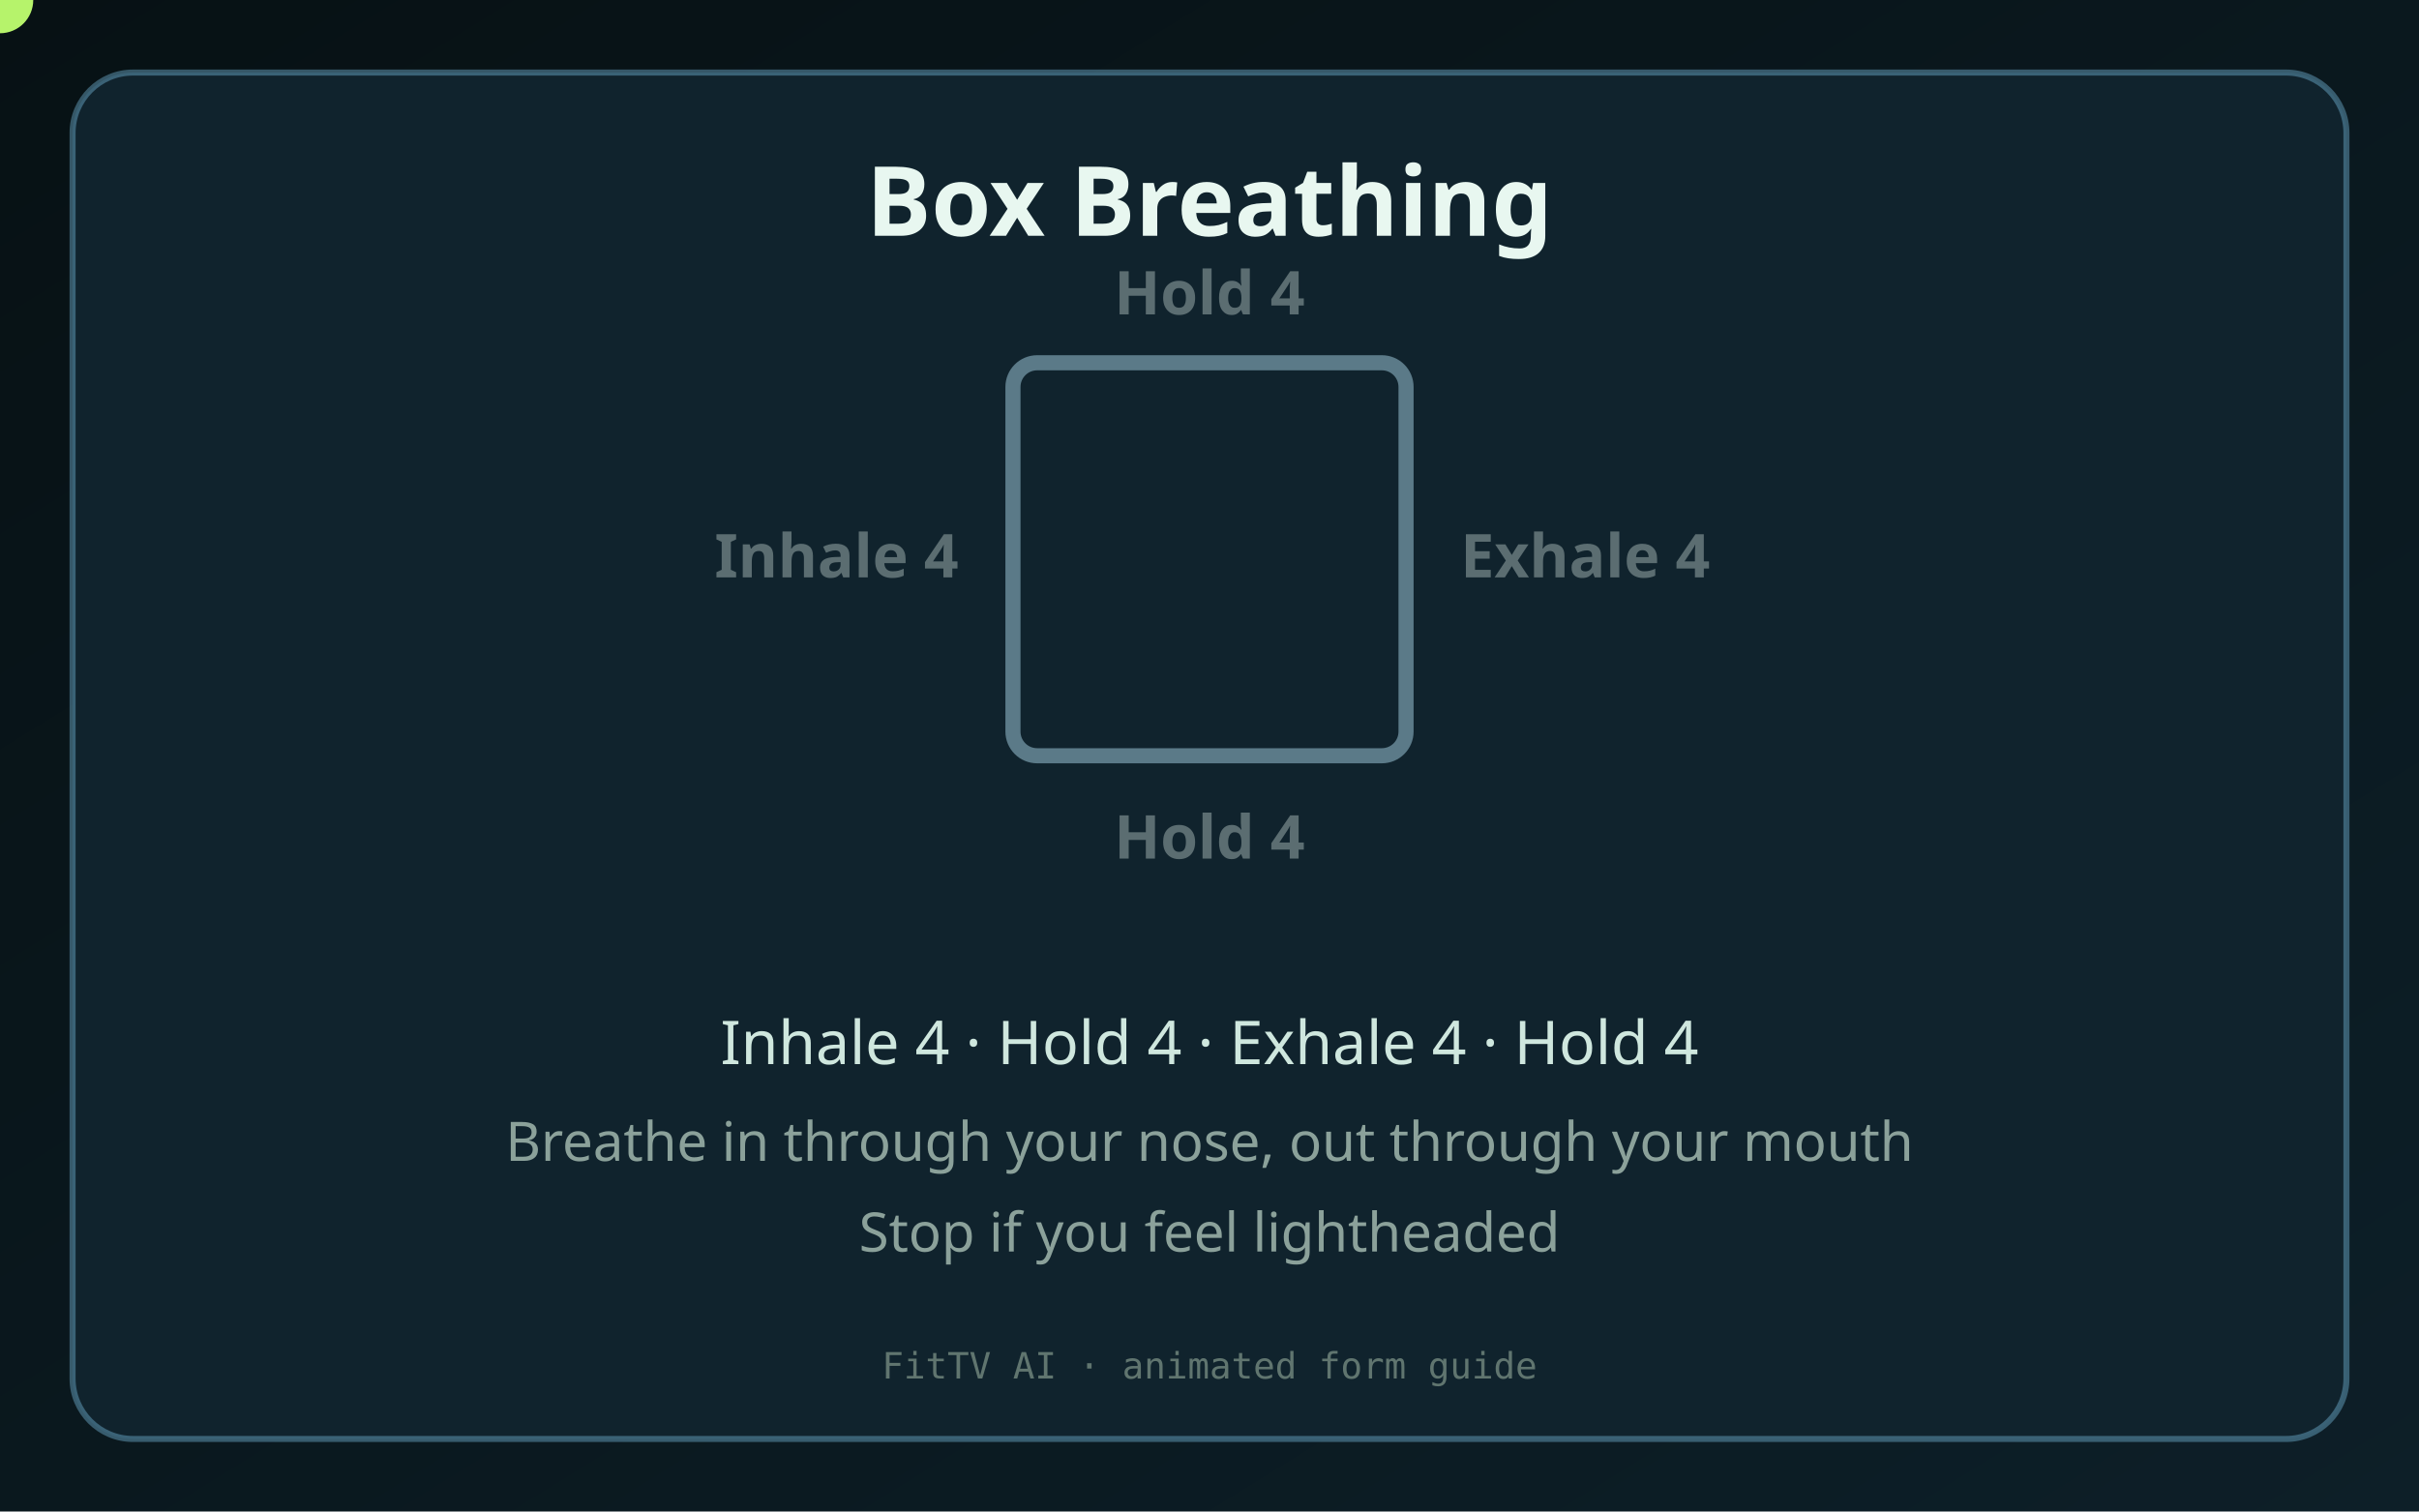
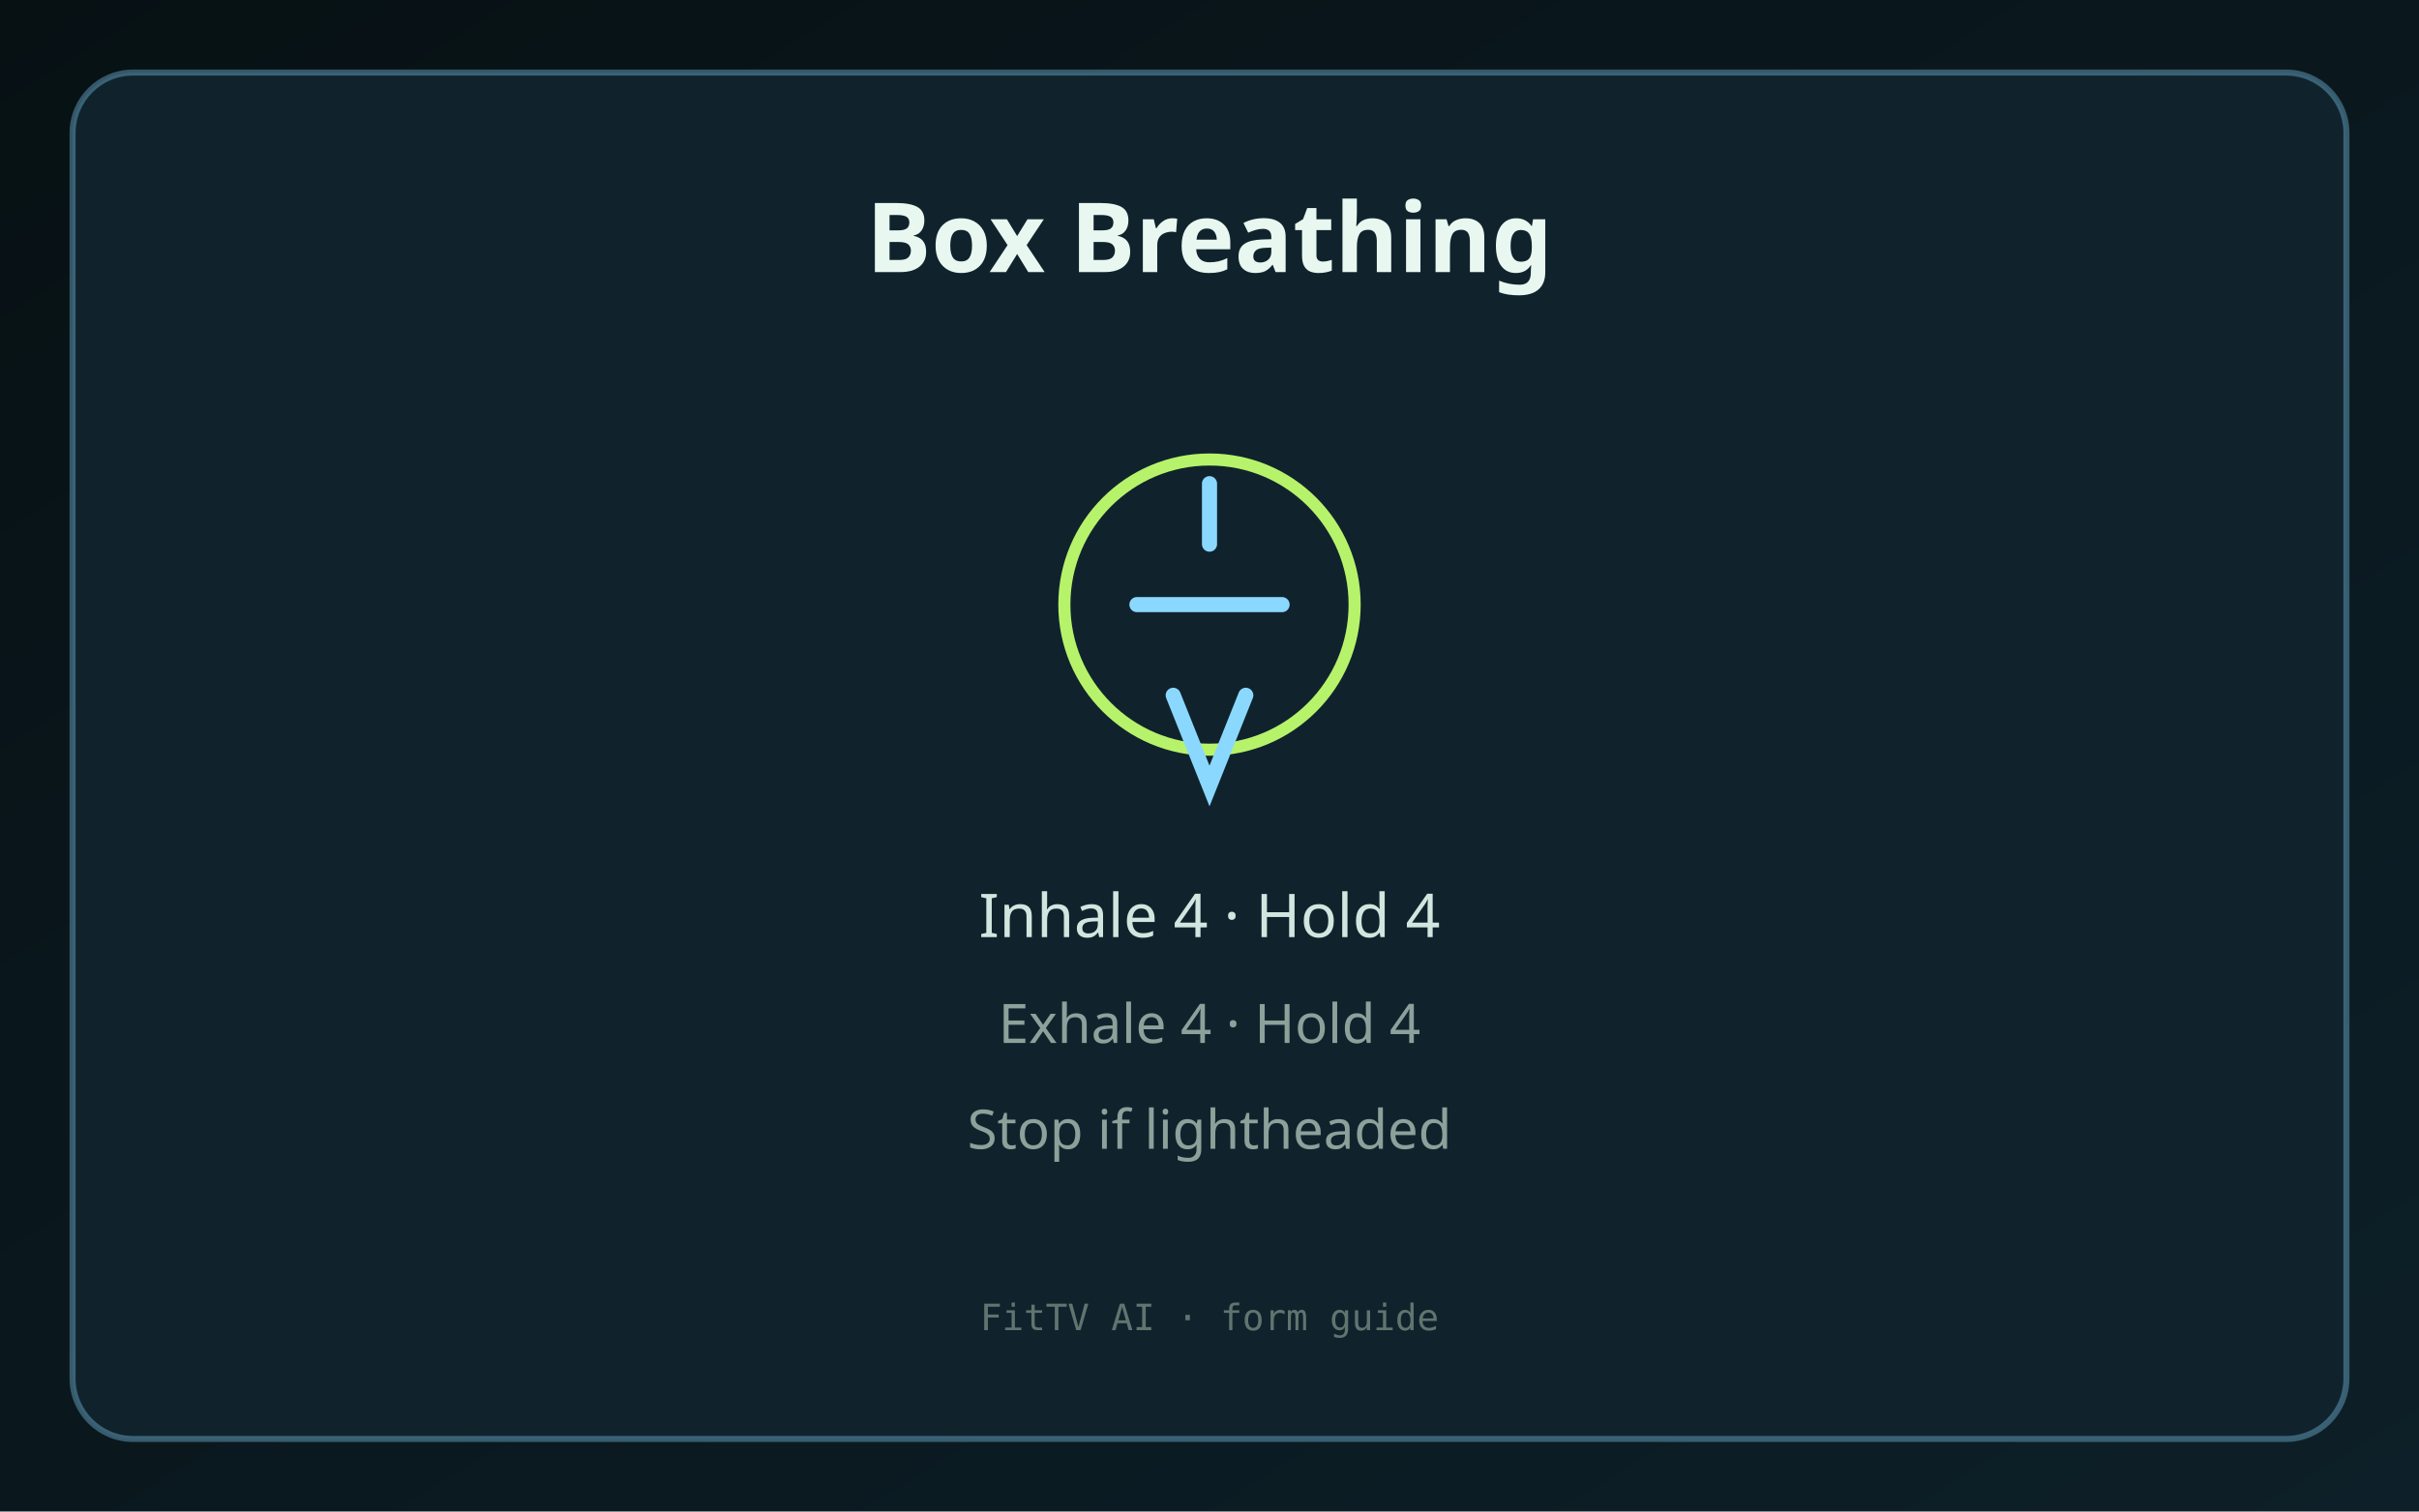
- <svg xmlns="http://www.w3.org/2000/svg" width="800" height="500" viewBox="0 0 800 500" role="img" aria-label="Box Breathing animated demonstration">
+ <svg xmlns="http://www.w3.org/2000/svg" width="800" height="500" viewBox="0 0 800 500">
  <defs>
    <linearGradient id="bg" x1="0" y1="0" x2="1" y2="1">
      <stop offset="0%" stop-color="#071114" />
      <stop offset="100%" stop-color="#0d1f28" />
    </linearGradient>
  </defs>
  <rect width="800" height="500" fill="url(#bg)" />
  <rect x="24" y="24" width="752" height="452" rx="20" fill="#10232d" stroke="#8bd8ff" stroke-opacity="0.35" stroke-width="2" />
-   <text x="400" y="78" text-anchor="middle" fill="#e8f7f0" font-family="Segoe UI, system-ui, sans-serif" font-size="32" font-weight="700">Box Breathing</text>
-   <rect x="335" y="120" width="130" height="130" rx="8" fill="none" stroke="#5b7a88" stroke-width="5" />
-   <text x="317" y="191.0" text-anchor="end" fill="#e8f7f0" font-family="Segoe UI, system-ui, sans-serif" font-size="20" font-weight="600" opacity="0.35">Inhale 4<animate attributeName="opacity" dur="16s" repeatCount="indefinite" calcMode="discrete" keyTimes="0.000;0.250;1.000" values="1;0.35;0.35" />
-   </text>
-   <text x="400.0" y="104" text-anchor="middle" fill="#e8f7f0" font-family="Segoe UI, system-ui, sans-serif" font-size="20" font-weight="600" opacity="0.35">Hold 4<animate attributeName="opacity" dur="16s" repeatCount="indefinite" calcMode="discrete" keyTimes="0.000;0.250;0.500;1.000" values="0.35;1;0.35;0.35" />
-   </text>
-   <text x="483" y="191.0" text-anchor="start" fill="#e8f7f0" font-family="Segoe UI, system-ui, sans-serif" font-size="20" font-weight="600" opacity="0.35">Exhale 4<animate attributeName="opacity" dur="16s" repeatCount="indefinite" calcMode="discrete" keyTimes="0.000;0.500;0.750;1.000" values="0.35;1;0.35;0.35" />
-   </text>
-   <text x="400.0" y="284" text-anchor="middle" fill="#e8f7f0" font-family="Segoe UI, system-ui, sans-serif" font-size="20" font-weight="600" opacity="0.35">Hold 4<animate attributeName="opacity" dur="16s" repeatCount="indefinite" calcMode="discrete" keyTimes="0.000;0.750;1.000" values="0.35;1;1" />
-   </text>
-   <circle r="11" fill="#b6f36b">
-     <animateMotion dur="16s" repeatCount="indefinite" path="M335 250 L335 120 L465 120 L465 250 L335 250" calcMode="linear" />
-   </circle>
-   <text x="400" y="352" text-anchor="middle" fill="#cfe7de" font-family="Segoe UI, system-ui, sans-serif" font-size="20">Inhale 4 · Hold 4 · Exhale 4 · Hold 4</text>
-   <text x="400" y="384" text-anchor="middle" fill="#8ba19a" font-family="Segoe UI, system-ui, sans-serif" font-size="18">Breathe in through your nose, out through your mouth</text>
-   <text x="400" y="414" text-anchor="middle" fill="#8ba19a" font-family="Segoe UI, system-ui, sans-serif" font-size="18">Stop if you feel lightheaded</text>
-   <text x="400" y="456" text-anchor="middle" fill="#60756f" font-family="ui-monospace, monospace" font-size="12">FitTV AI · animated form guide</text>
+   <text x="400" y="90" text-anchor="middle" fill="#e8f7f0" font-family="Segoe UI, system-ui, sans-serif" font-size="32" font-weight="700">Box Breathing</text>
+   <circle cx="400" cy="200" r="48" fill="none" stroke="#b6f36b" stroke-width="4" />
+   <path d="M400 160 v20 M376 200 h48 M388 230 l12 30 12-30" fill="none" stroke="#8bd8ff" stroke-width="5" stroke-linecap="round" />
+   <text x="400" y="310" text-anchor="middle" fill="#cfe7de" font-family="Segoe UI, system-ui, sans-serif" font-size="20">Inhale 4 · Hold 4</text>
+   <text x="400" y="345" text-anchor="middle" fill="#8ba19a" font-family="Segoe UI, system-ui, sans-serif" font-size="18">Exhale 4 · Hold 4</text>
+   <text x="400" y="380" text-anchor="middle" fill="#8ba19a" font-family="Segoe UI, system-ui, sans-serif" font-size="18">Stop if lightheaded</text>
+   <text x="400" y="440" text-anchor="middle" fill="#60756f" font-family="ui-monospace, monospace" font-size="12">FitTV AI · form guide</text>
</svg>
